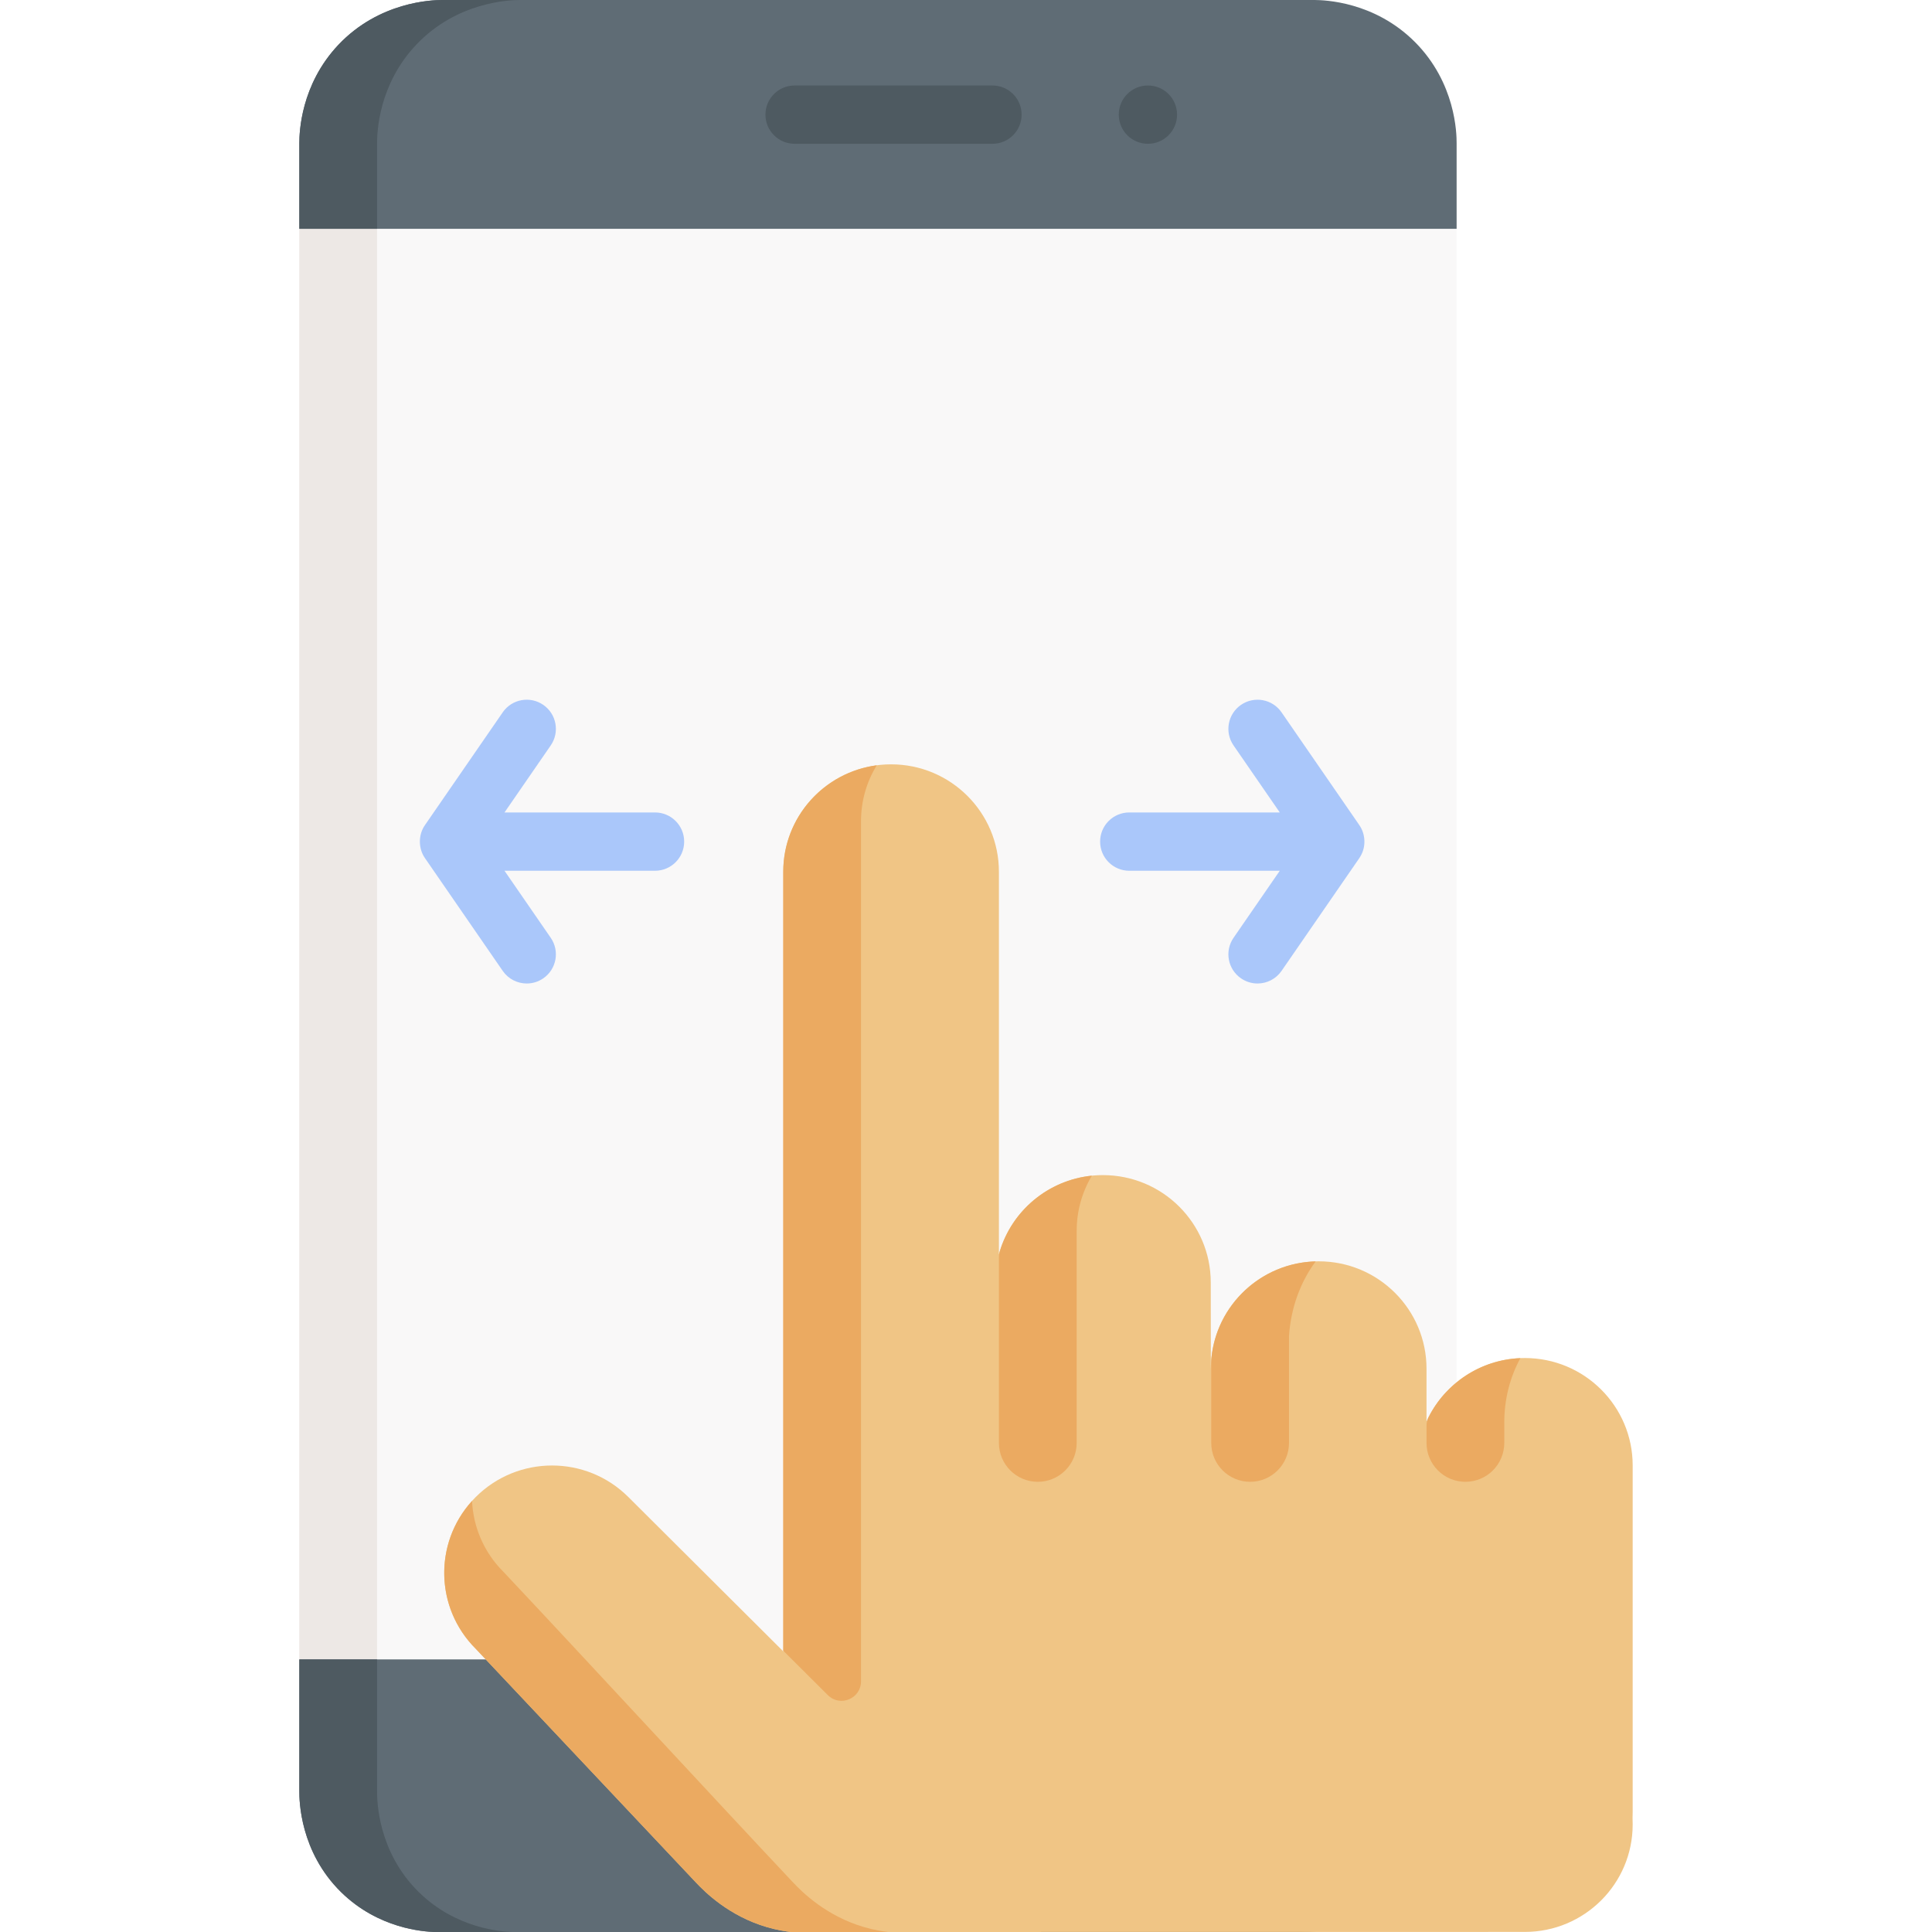
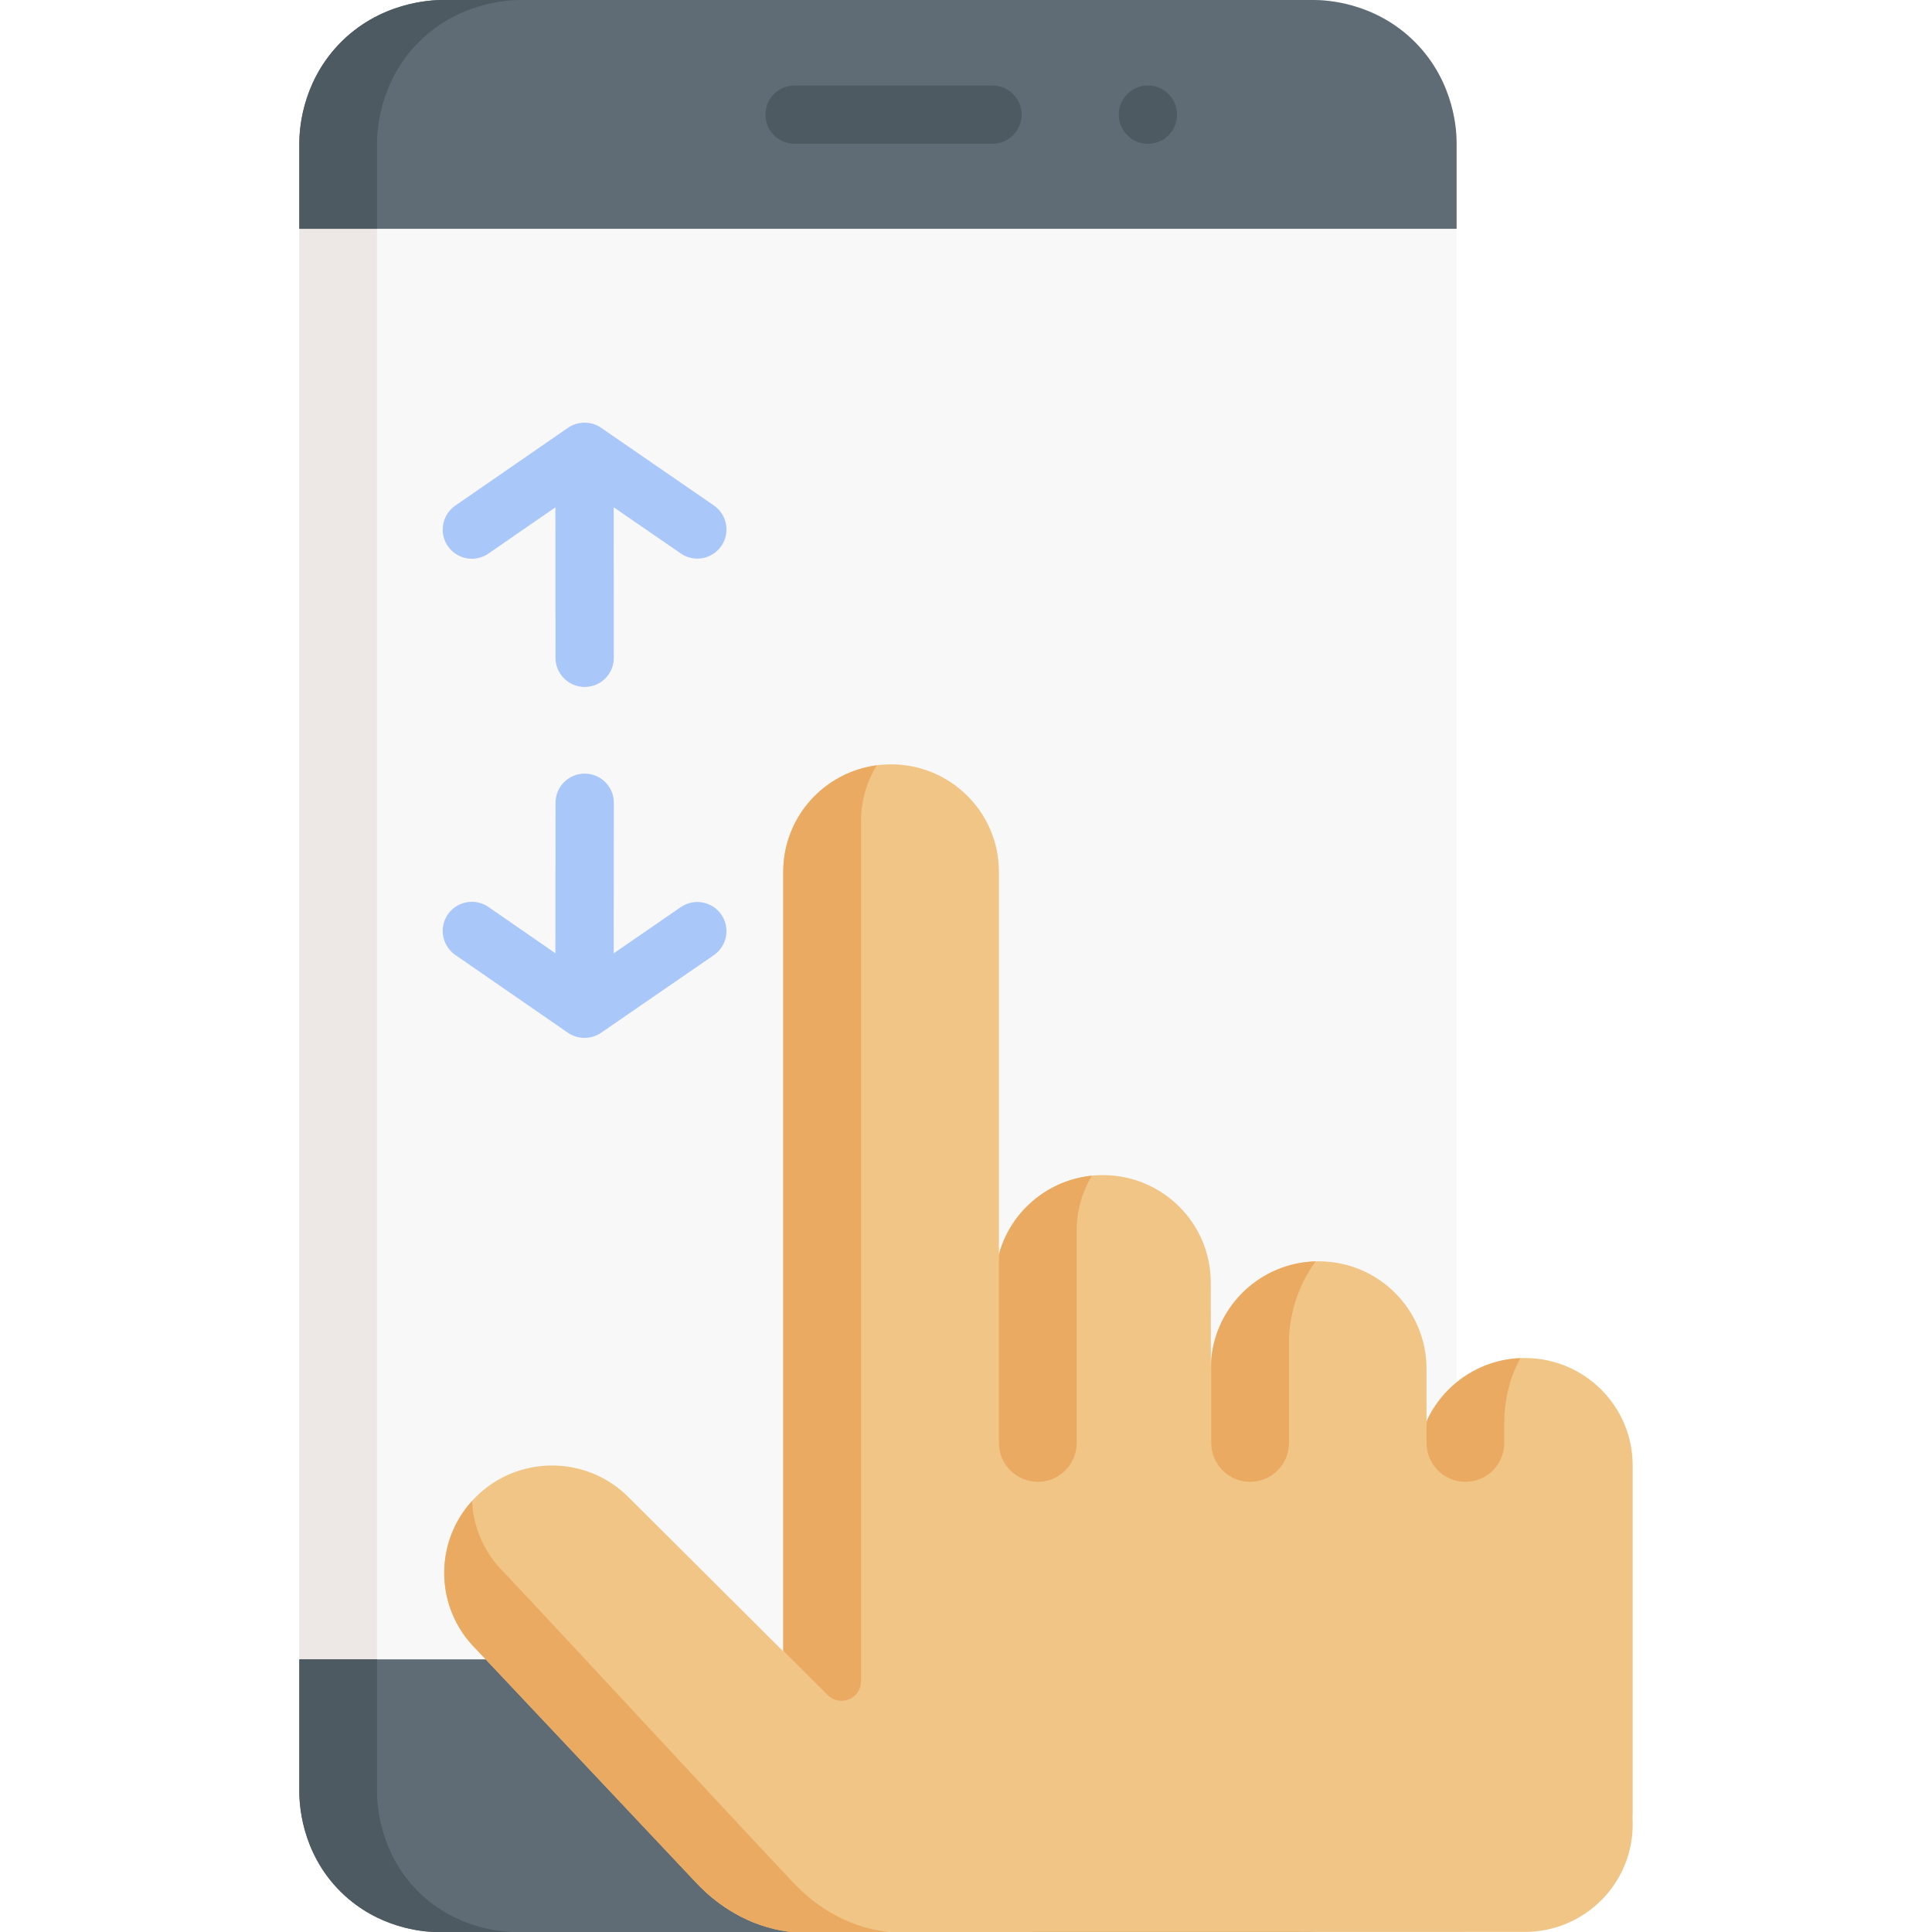
- <svg xmlns="http://www.w3.org/2000/svg" id="Capa_1" enable-background="new 0 0 497 497" height="512" viewBox="0 0 497 497" width="512">
+ <svg xmlns="http://www.w3.org/2000/svg" width="100%" height="100%" viewBox="0 0 512 512" version="1.1" xml:space="preserve" style="fill-rule:evenodd;clip-rule:evenodd;stroke-linejoin:round;stroke-miterlimit:2;">
  <g>
    <g>
-       <path d="m374.71 58.86v368.01l-148.855 10-148.855-10v-368.01l152.857-10z" fill="#f9f8f8" />
-       <path d="m77 58.86h20v368.01h-20z" fill="#ede8e5" />
+       <path d="M386.019,60.636L386.019,439.753L232.672,450.055L79.324,439.753L79.324,60.636L236.794,50.335L386.019,60.636Z" style="fill:rgb(249,248,248);fill-rule:nonzero;" />
+       <rect x="79.324" y="60.636" width="20.604" height="379.117" style="fill:rgb(237,232,229);fill-rule:nonzero;" />
    </g>
    <g>
-       <path d="m374.71 426.87v30.14c0 22.09-17.9 39.99-40 39.99h-222.96c-2.73-.1-14.38-.81-24-10.25-10.61-10.42-10.76-23.61-10.75-25.99v-33.89z" fill="#5f6c75" />
-       <path d="m131.75 497h-20c-2.73-.1-14.38-.81-24-10.25-10.61-10.42-10.76-23.61-10.75-25.99v-33.89h20v33.89c-.01 2.38.14 15.57 10.75 25.99 9.62 9.44 21.27 10.15 24 10.25z" fill="#4e5a61" />
+       <path d="M386.019,439.753L386.019,470.803C386.019,493.56 367.579,512 344.812,512L115.123,512C112.31,511.897 100.309,511.166 90.398,501.441C79.468,490.706 79.314,477.118 79.324,474.666L79.324,439.753L386.019,439.753Z" style="fill:rgb(95,108,117);fill-rule:nonzero;" />
+       <path d="M135.726,512L115.123,512C112.31,511.897 100.309,511.166 90.398,501.441C79.468,490.706 79.314,477.118 79.324,474.666L79.324,439.753L99.928,439.753L99.928,474.666C99.917,477.118 100.072,490.706 111.002,501.441C120.912,511.166 132.914,511.897 135.726,512Z" style="fill:rgb(78,90,97);fill-rule:nonzero;" />
    </g>
-     <path d="m349.964 220.291c1.478-2.447 1.341-5.709-.29-8.048l-20-29c-2.352-3.41-7.022-4.268-10.432-1.916s-4.268 7.021-1.917 10.432l11.892 17.241h-38.717c-4.142 0-7.5 3.357-7.5 7.5s3.358 7.5 7.5 7.5h38.717l-11.891 17.242c-2.352 3.41-1.494 8.08 1.917 10.432 1.3.896 2.783 1.327 4.251 1.327 2.383 0 4.726-1.133 6.181-3.243l20-29c.1-.153.198-.308.289-.467z" fill="#aac7fa" />
-     <path d="m168.5 209h-38.717l11.891-17.242c2.352-3.41 1.494-8.08-1.917-10.432-3.41-2.353-8.081-1.495-10.432 1.916l-20 29c-1.751 2.498-1.751 6.018 0 8.516l20 29c1.456 2.11 3.798 3.243 6.181 3.243 1.468 0 2.951-.431 4.251-1.327 3.41-2.352 4.268-7.021 1.917-10.432l-11.891-17.242h38.717c4.142 0 7.5-3.357 7.5-7.5s-3.358-7.5-7.5-7.5z" fill="#aac7fa" />
-     <path d="m420 376.978c0-15.26-12.417-27.63-27.736-27.63-11.267 0-20.958 6.697-25.299 16.309v-1.962-11.595c0-15.26-12.417-27.631-27.736-27.631s-27.736 12.37-27.736 27.631c-.01-7.392-.02-14.784-.03-22.177 0-15.26-12.417-27.63-27.735-27.63-12.797 0-23.564 8.636-26.763 20.376v-98.415c0-15.26-12.417-27.631-27.735-27.631-15.319 0-27.736 12.37-27.736 27.631v200.554l-39.871-39.72c-10.832-10.791-28.393-10.791-39.225 0-10.831 10.791-10.831 28.285 0 39.076 18.903 20.061 37.807 40.123 56.71 60.184 2.2 2.335 8.383 8.533 18.191 11.4 2.646.773 4.876 1.1 6.237 1.253 62.909-.008 125.819-.015 188.728-.022 15.318 0 27.736-12.37 27.736-27.631-.039-1.122-.04-2.211 0-3.334z" fill="#f0c585" />
-     <g fill="#ebaa61">
-       <path d="m225.54 196.87c-2.57 4.19-4.05 9.11-4.05 14.38v221.273c0 4.45-5.376 6.683-8.528 3.543l-11.472-11.426v-200.39c0-14.01 10.47-25.59 24.05-27.38z" />
-       <path d="m228.52 497h-24.98c-1.36-.15-3.59-.48-6.24-1.25-9.81-2.87-15.99-9.07-18.19-11.4-18.9-20.06-37.81-40.13-56.71-60.19-10.49-10.46-10.82-27.2-.97-38.05.31 6.64 3 13.18 8.09 18.25 18.9 20.06 55.69 59.93 74.59 79.99 2.2 2.33 8.38 8.53 18.19 11.4 2.64.77 4.86 1.1 6.22 1.25z" />
-       <path d="m280.88 302.44c-2.49 4.17-3.91 9.04-3.91 14.18v54.57c0 5.523-4.477 10-10 10-5.523 0-10-4.477-10-10v-47.788c0-.486.062-.973.202-1.438 3.16-10.508 12.429-18.38 23.708-19.524z" />
-       <path d="m338.45 324.49c-3.86 5.2-6.37 11.85-6.86 19.18v27.52c0 5.523-4.477 10-10 10-5.523 0-10-4.477-10-10v-21.098c0-.174.007-.349.022-.523 1.253-13.826 12.737-24.701 26.838-25.079z" />
-       <path d="m391.11 349.38c-2.75 5.02-4.14 10.75-4.14 16.55v5.26c0 5.523-4.477 10-10 10-5.523 0-10-4.477-10-10v-4.39c0-.75.15-1.5.49-2.17 4.39-8.74 13.29-14.83 23.65-15.25z" />
+     <g transform="matrix(-0.000815299,1,-1,-0.000815299,378.228,-86.3457)">
+       <path d="M360.526,226.94C362.049,224.419 361.908,221.058 360.228,218.649L339.624,188.773C337.201,185.261 332.39,184.377 328.877,186.8C325.364,189.223 324.48,194.033 326.902,197.546L339.153,215.308L299.268,215.308C295.001,215.308 291.541,218.766 291.541,223.034C291.541,227.302 295.001,230.761 299.268,230.761L339.153,230.761L326.903,248.523C324.48,252.036 325.364,256.847 328.878,259.27C330.217,260.193 331.745,260.637 333.257,260.637C335.712,260.637 338.126,259.47 339.625,257.296L360.229,227.421C360.332,227.263 360.433,227.103 360.526,226.94Z" style="fill:rgb(170,199,250);fill-rule:nonzero;" />
    </g>
-     <path d="m374.71 36.81v22.05h-297.71v-22.07c.01-2.72.35-14.98 10.04-25.25 10.54-11.16 24.17-11.52 26.57-11.54h224.59c2.49.02 15.38.37 25.79 10.81 10.49 10.53 10.73 23.54 10.72 26z" fill="#5f6c75" />
-     <path d="m133.61 0c-2.4.02-16.03.38-26.57 11.54-9.69 10.27-10.03 22.53-10.04 25.25v22.07h-20v-22.07c.01-2.72.35-14.98 10.04-25.25 10.54-11.16 24.17-11.52 26.57-11.54z" fill="#4e5a61" />
+     <g transform="matrix(0.000640553,1,-1,0.000640553,377.866,0.599328)">
+       <path d="M173.586,215.308L133.7,215.308L145.95,197.545C148.373,194.033 147.489,189.222 143.975,186.799C140.462,184.375 135.65,185.258 133.228,188.772L112.625,218.648C110.821,221.221 110.821,224.847 112.625,227.421L133.228,257.296C134.728,259.47 137.141,260.637 139.596,260.637C141.108,260.637 142.636,260.193 143.975,259.27C147.488,256.847 148.372,252.037 145.95,248.523L133.7,230.761L173.586,230.761C177.853,230.761 181.312,227.302 181.312,223.034C181.312,218.766 177.853,215.308 173.586,215.308Z" style="fill:rgb(170,199,250);fill-rule:nonzero;" />
+     </g>
+     <path d="M432.676,388.356C432.676,372.635 419.884,359.892 404.103,359.892C392.496,359.892 382.512,366.791 378.04,376.693L378.04,362.727C378.04,347.006 365.249,334.262 349.467,334.262C333.686,334.262 320.894,347.005 320.894,362.727C320.884,355.112 320.874,347.497 320.863,339.88C320.863,324.16 308.072,311.417 292.291,311.417C279.108,311.417 268.016,320.313 264.72,332.408L264.72,231.022C264.72,215.302 251.929,202.557 236.148,202.557C220.367,202.557 207.575,215.301 207.575,231.022L207.575,437.629L166.501,396.71C155.342,385.594 137.251,385.594 126.092,396.71C114.934,407.827 114.934,425.849 126.092,436.966C145.566,457.632 165.04,478.3 184.514,498.966C186.78,501.372 193.15,507.757 203.254,510.71C205.98,511.507 208.277,511.843 209.679,512.001C274.487,511.993 339.295,511.986 404.103,511.978C419.883,511.978 432.676,499.235 432.676,483.513C432.636,482.358 432.635,481.236 432.676,480.079L432.676,388.356Z" style="fill:rgb(240,197,133);fill-rule:nonzero;" />
    <g>
-       <path d="m255.305 36.991h-50.896c-4.142 0-7.5-3.357-7.5-7.5s3.358-7.5 7.5-7.5h50.896c4.142 0 7.5 3.357 7.5 7.5s-3.358 7.5-7.5 7.5z" fill="#4e5a61" />
+       <path d="M232.347,202.812C229.699,207.128 228.175,212.197 228.175,217.626L228.175,445.577C228.175,450.161 222.637,452.462 219.389,449.227L207.571,437.456L207.571,231.018C207.571,216.585 218.357,204.656 232.347,202.812Z" style="fill:rgb(235,170,97);fill-rule:nonzero;" />
+       <path d="M235.417,512L209.683,512C208.282,511.845 205.985,511.506 203.255,510.712C193.149,507.756 186.782,501.369 184.516,498.968C165.045,478.303 145.565,457.627 126.094,436.962C115.288,426.186 114.948,408.941 125.095,397.763C125.414,404.604 128.185,411.341 133.429,416.564C152.899,437.229 190.8,478.303 210.27,498.968C212.537,501.369 218.903,507.756 229.009,510.712C231.729,511.506 234.016,511.845 235.417,512Z" style="fill:rgb(235,170,97);fill-rule:nonzero;" />
+       <path d="M289.357,311.568C286.792,315.864 285.329,320.881 285.329,326.176L285.329,382.393C285.329,388.083 280.717,392.695 275.027,392.695C269.338,392.695 264.726,388.083 264.726,382.393L264.726,333.163C264.726,332.662 264.79,332.16 264.934,331.681C268.189,320.856 277.738,312.746 289.357,311.568Z" style="fill:rgb(235,170,97);fill-rule:nonzero;" />
+       <path d="M348.665,334.283C344.688,339.64 342.103,346.491 341.598,354.042L341.598,382.393C341.598,388.083 336.986,392.695 331.296,392.695C325.606,392.695 320.994,388.083 320.994,382.393L320.994,360.658C320.994,360.479 321.001,360.299 321.017,360.119C322.308,345.876 334.138,334.673 348.665,334.283Z" style="fill:rgb(235,170,97);fill-rule:nonzero;" />
+       <path d="M402.914,359.925C400.081,365.096 398.649,370.999 398.649,376.974L398.649,382.393C398.649,388.083 394.037,392.695 388.347,392.695C382.658,392.695 378.046,388.083 378.046,382.393L378.046,377.87C378.046,377.098 378.2,376.325 378.55,375.635C383.073,366.631 392.241,360.357 402.914,359.925Z" style="fill:rgb(235,170,97);fill-rule:nonzero;" />
    </g>
-     <circle cx="295.297" cy="29.49" fill="#4e5a61" r="7.5" />
+     <path d="M386.019,37.921L386.019,60.636L79.324,60.636L79.324,37.9C79.334,35.098 79.685,22.468 89.667,11.888C100.525,0.391 114.566,0.021 117.039,0L348.407,0C350.972,0.021 364.251,0.381 374.976,11.136C385.782,21.984 386.029,35.387 386.019,37.921Z" style="fill:rgb(95,108,117);fill-rule:nonzero;" />
+     <path d="M137.642,0C135.17,0.021 121.129,0.391 110.271,11.888C100.288,22.468 99.938,35.098 99.928,37.9L99.928,60.636L79.324,60.636L79.324,37.9C79.334,35.098 79.685,22.468 89.667,11.888C100.525,0.391 114.566,0.021 117.039,0L137.642,0Z" style="fill:rgb(78,90,97);fill-rule:nonzero;" />
+     <g>
+       <path d="M263.01,38.107L210.578,38.107C206.311,38.107 202.852,34.649 202.852,30.381C202.852,26.113 206.311,22.655 210.578,22.655L263.01,22.655C267.277,22.655 270.737,26.113 270.737,30.381C270.737,34.649 267.277,38.107 263.01,38.107Z" style="fill:rgb(78,90,97);fill-rule:nonzero;" />
+     </g>
+     <circle cx="304.209" cy="30.38" r="7.726" style="fill:rgb(78,90,97);" />
  </g>
</svg>
